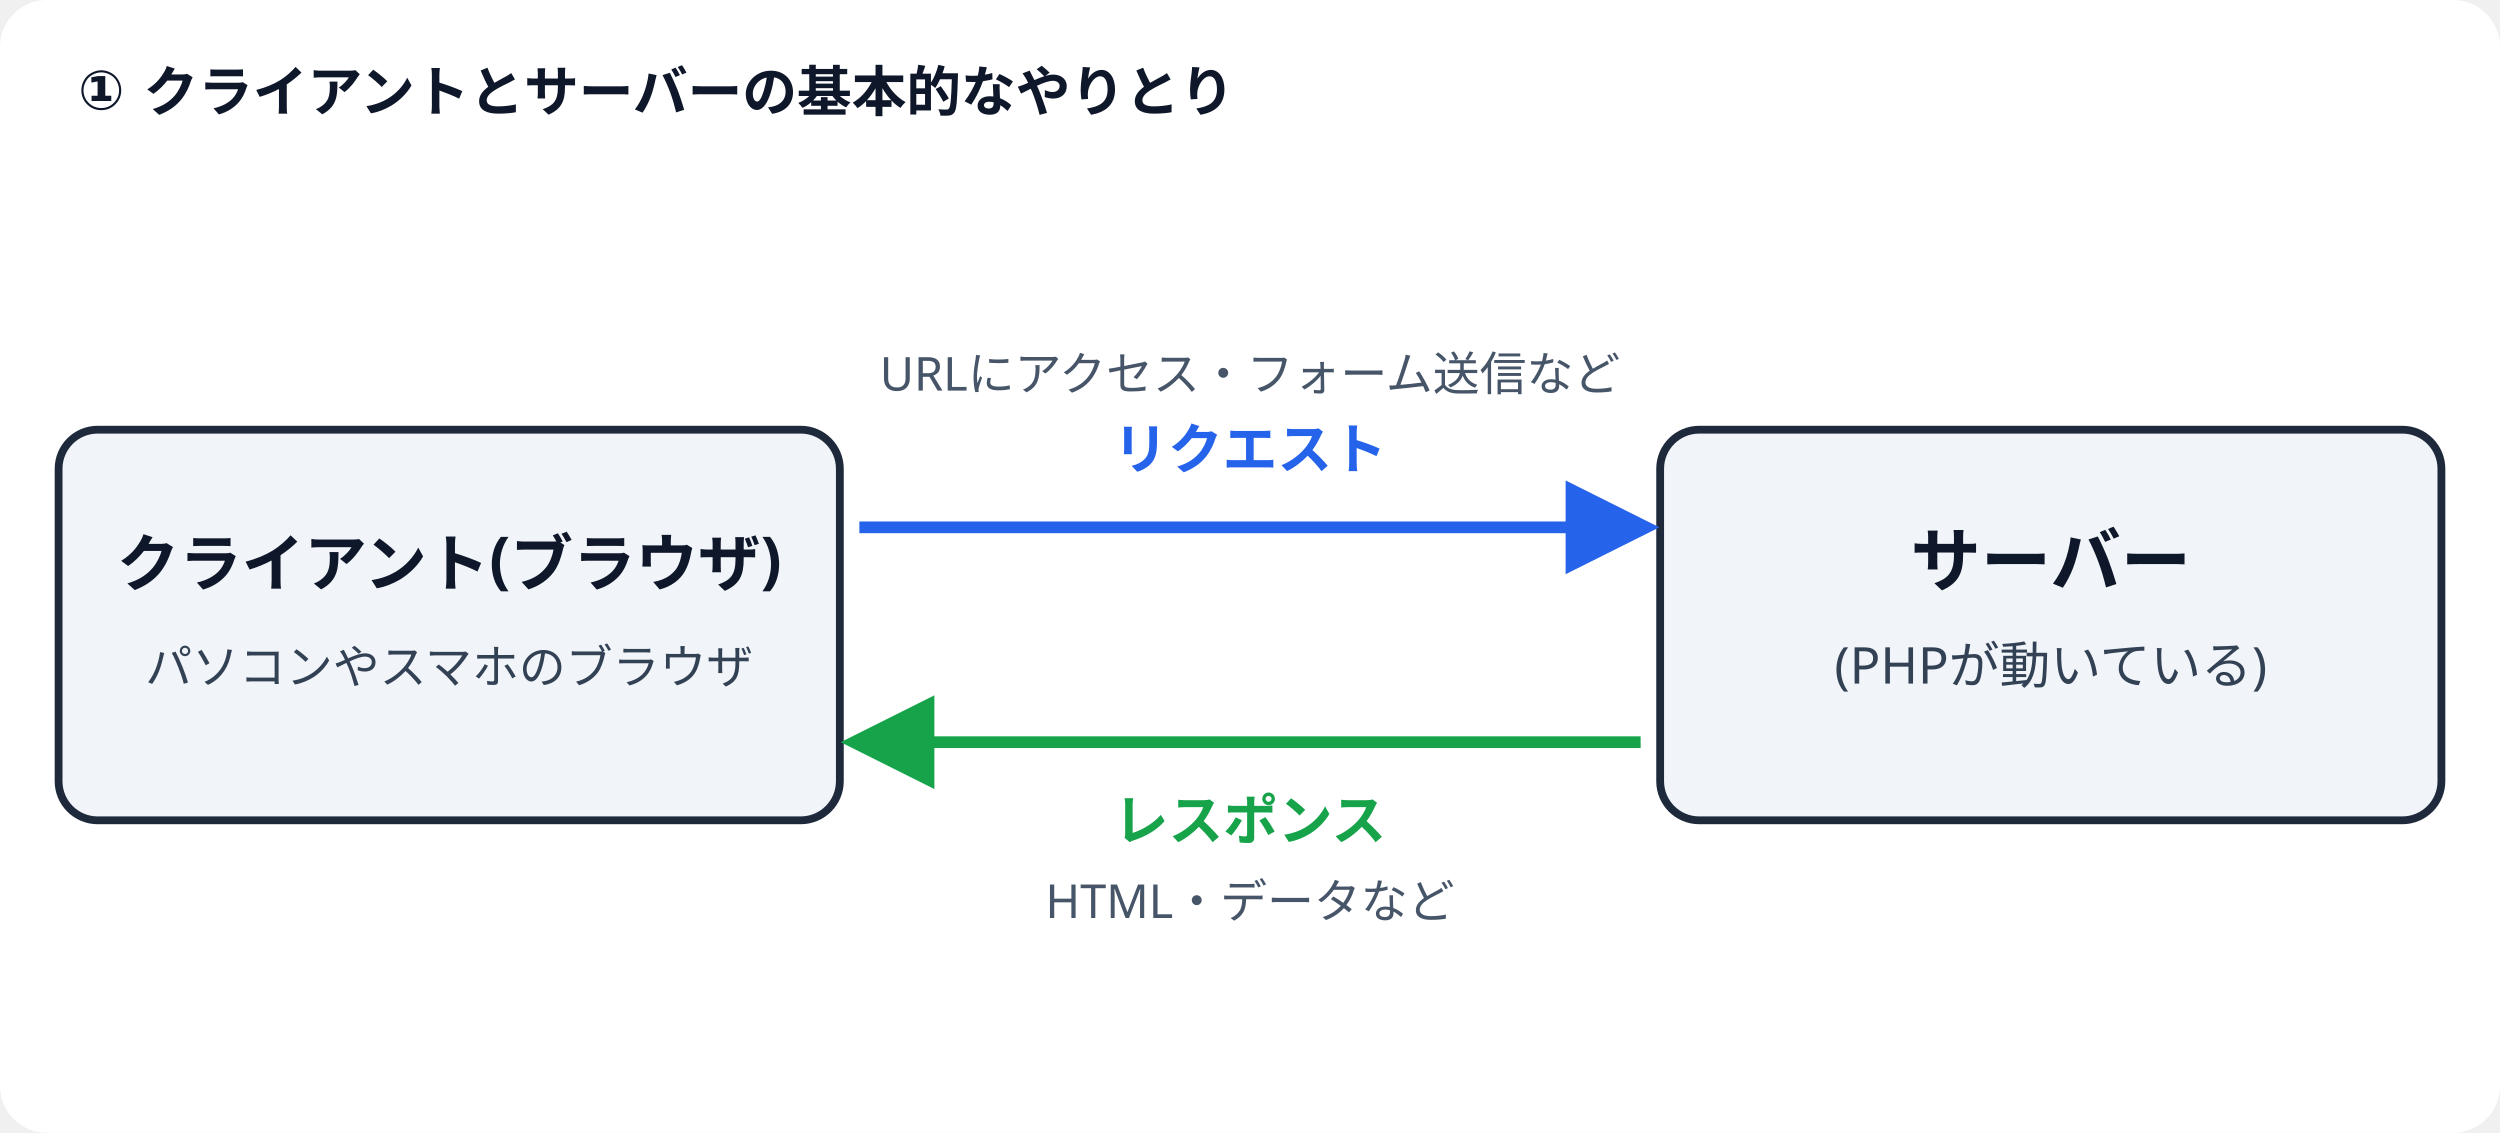
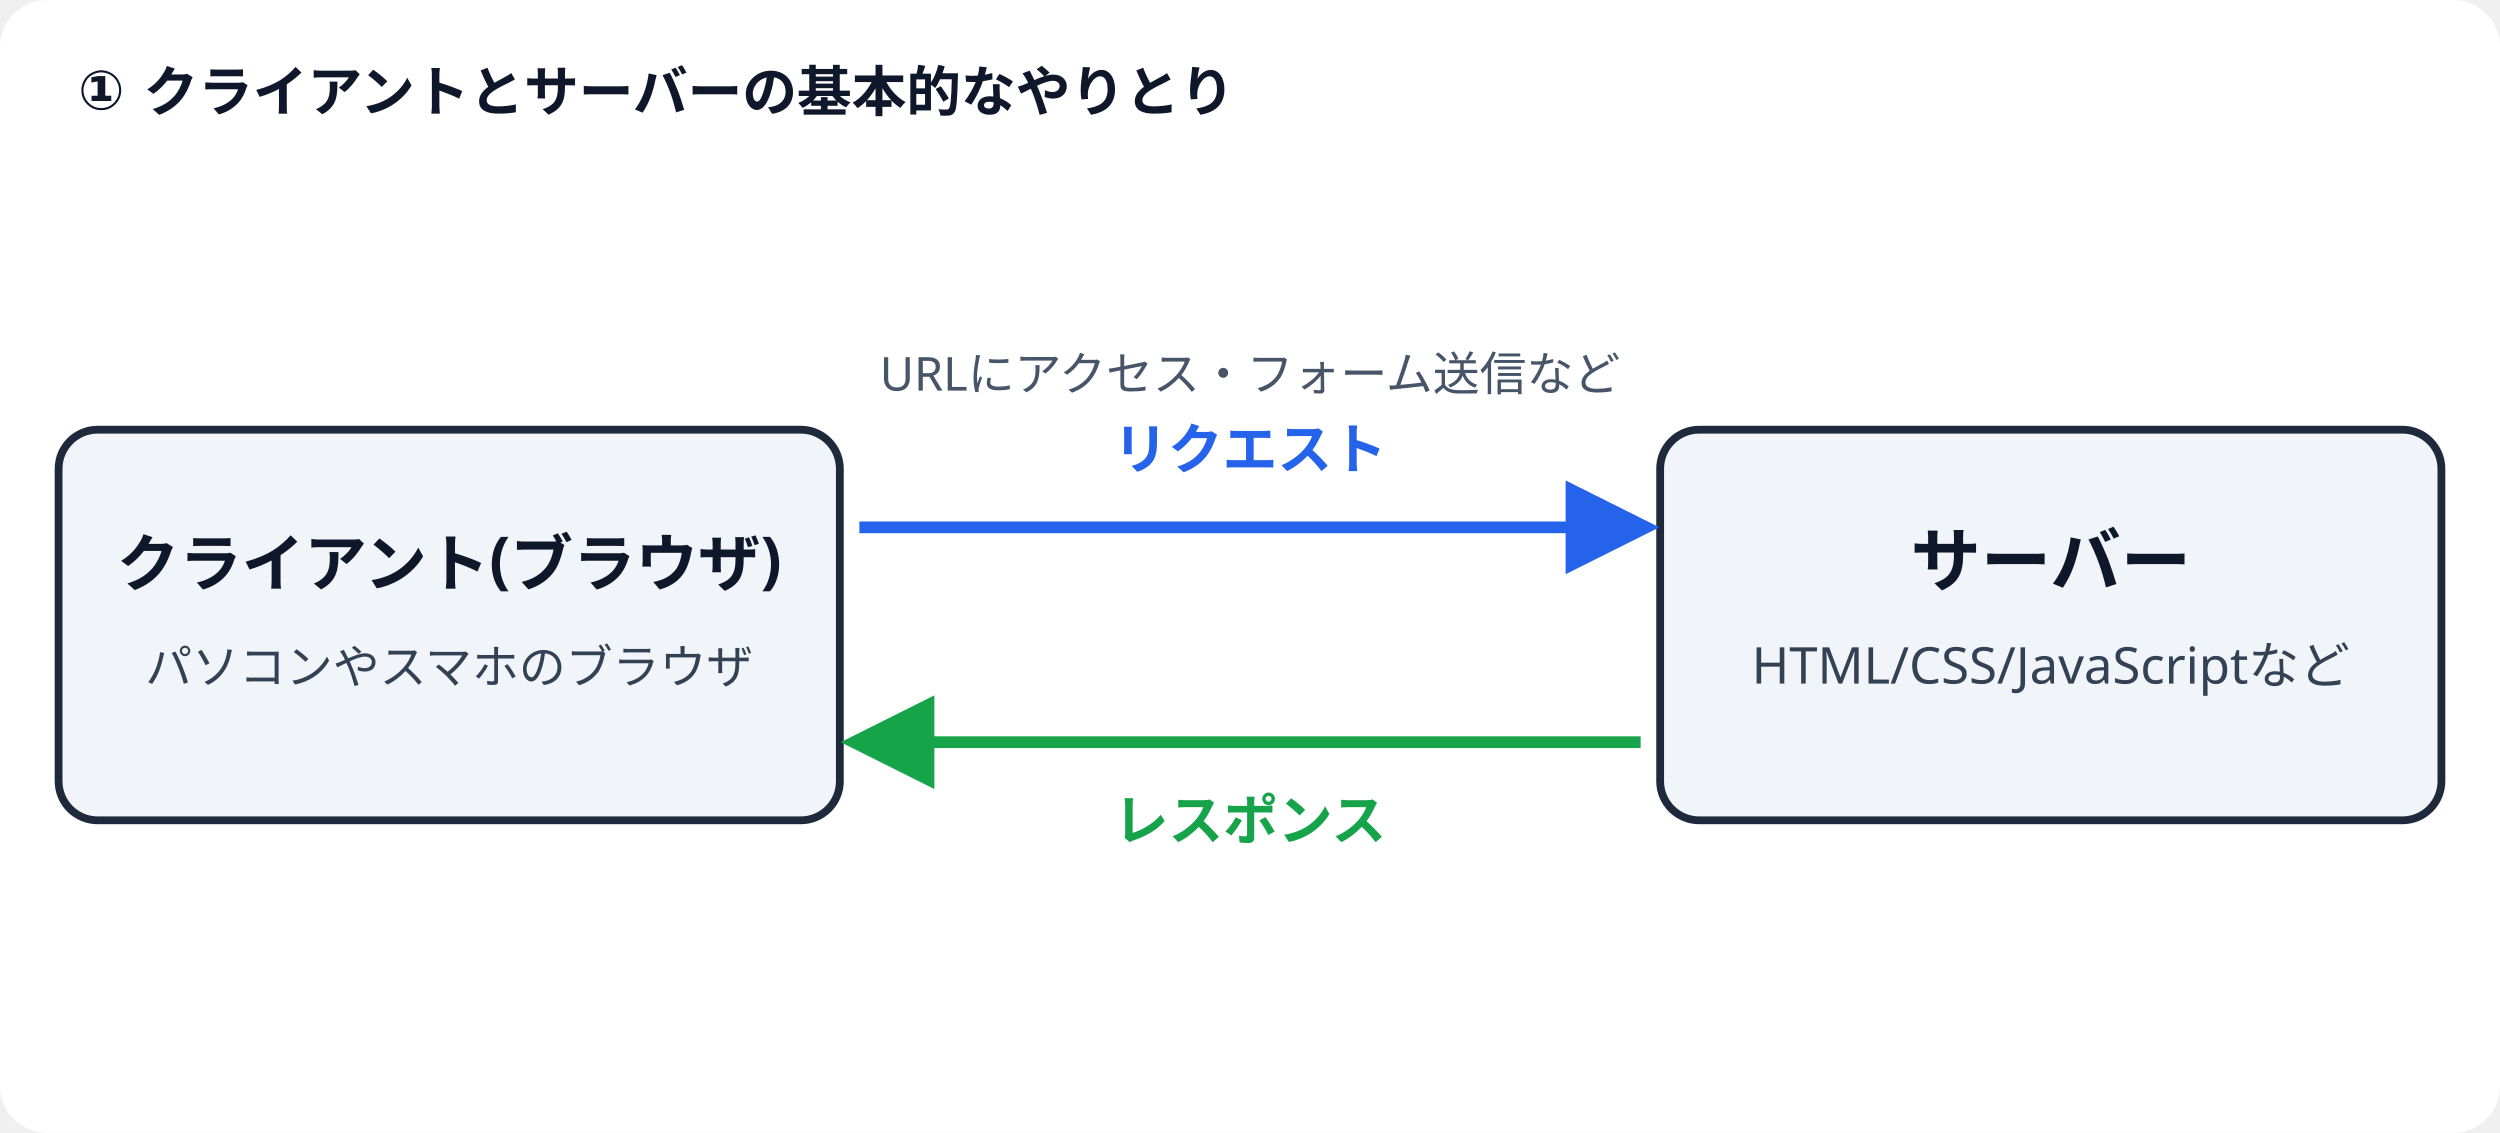
<svg xmlns="http://www.w3.org/2000/svg" viewBox="0 0 640 290" width="640" height="290" font-family="'Hiragino Sans', 'Noto Sans JP', sans-serif">
  <defs>
    <marker id="arrow-blue" viewBox="0 0 10 10" refX="8" refY="5" markerWidth="8" markerHeight="8" orient="auto-start-reverse">
      <path d="M0,0 L10,5 L0,10 z" fill="#2563eb" />
    </marker>
    <marker id="arrow-green" viewBox="0 0 10 10" refX="8" refY="5" markerWidth="8" markerHeight="8" orient="auto-start-reverse">
      <path d="M0,0 L10,5 L0,10 z" fill="#16a34a" />
    </marker>
  </defs>
  <rect x="0" y="0" width="640" height="290" fill="#ffffff" rx="12" />
  <text x="20" y="28" font-size="14" fill="#0f172a" font-weight="bold">① クライアントとサーバーの基本的なやりとり</text>
  <rect x="15" y="110" width="200" height="100" rx="10" fill="#f1f5f9" stroke="#1e293b" stroke-width="2" />
  <text x="115" y="150" text-anchor="middle" font-size="16" fill="#0f172a" font-weight="bold">クライアント(ブラウザ)</text>
  <text x="115" y="175" text-anchor="middle" font-size="12" fill="#334155">パソコンやスマホのブラウザ</text>
  <rect x="425" y="110" width="200" height="100" rx="10" fill="#f1f5f9" stroke="#1e293b" stroke-width="2" />
  <text x="525" y="150" text-anchor="middle" font-size="18" fill="#0f172a" font-weight="bold">サーバー</text>
-   <text x="525" y="175" text-anchor="middle" font-size="13" fill="#334155">(PHPが動いている)</text>
+   <text x="525" y="175" text-anchor="middle" font-size="13" fill="#334155">HTML/CSS/JavaScriptなど</text>
  <line x1="220" y1="135" x2="420" y2="135" stroke="#2563eb" stroke-width="3" marker-end="url(#arrow-blue)" />
  <text x="320" y="120" text-anchor="middle" font-size="14" fill="#2563eb" font-weight="bold">リクエスト</text>
  <text x="320" y="100" text-anchor="middle" font-size="12" fill="#475569">URLにアクセス・フォーム送信など</text>
  <line x1="420" y1="190" x2="220" y2="190" stroke="#16a34a" stroke-width="3" marker-end="url(#arrow-green)" />
  <text x="320" y="215" text-anchor="middle" font-size="14" fill="#16a34a" font-weight="bold">レスポンス</text>
-   <text x="320" y="235" text-anchor="middle" font-size="12" fill="#475569">HTML・データなど</text>
</svg>
